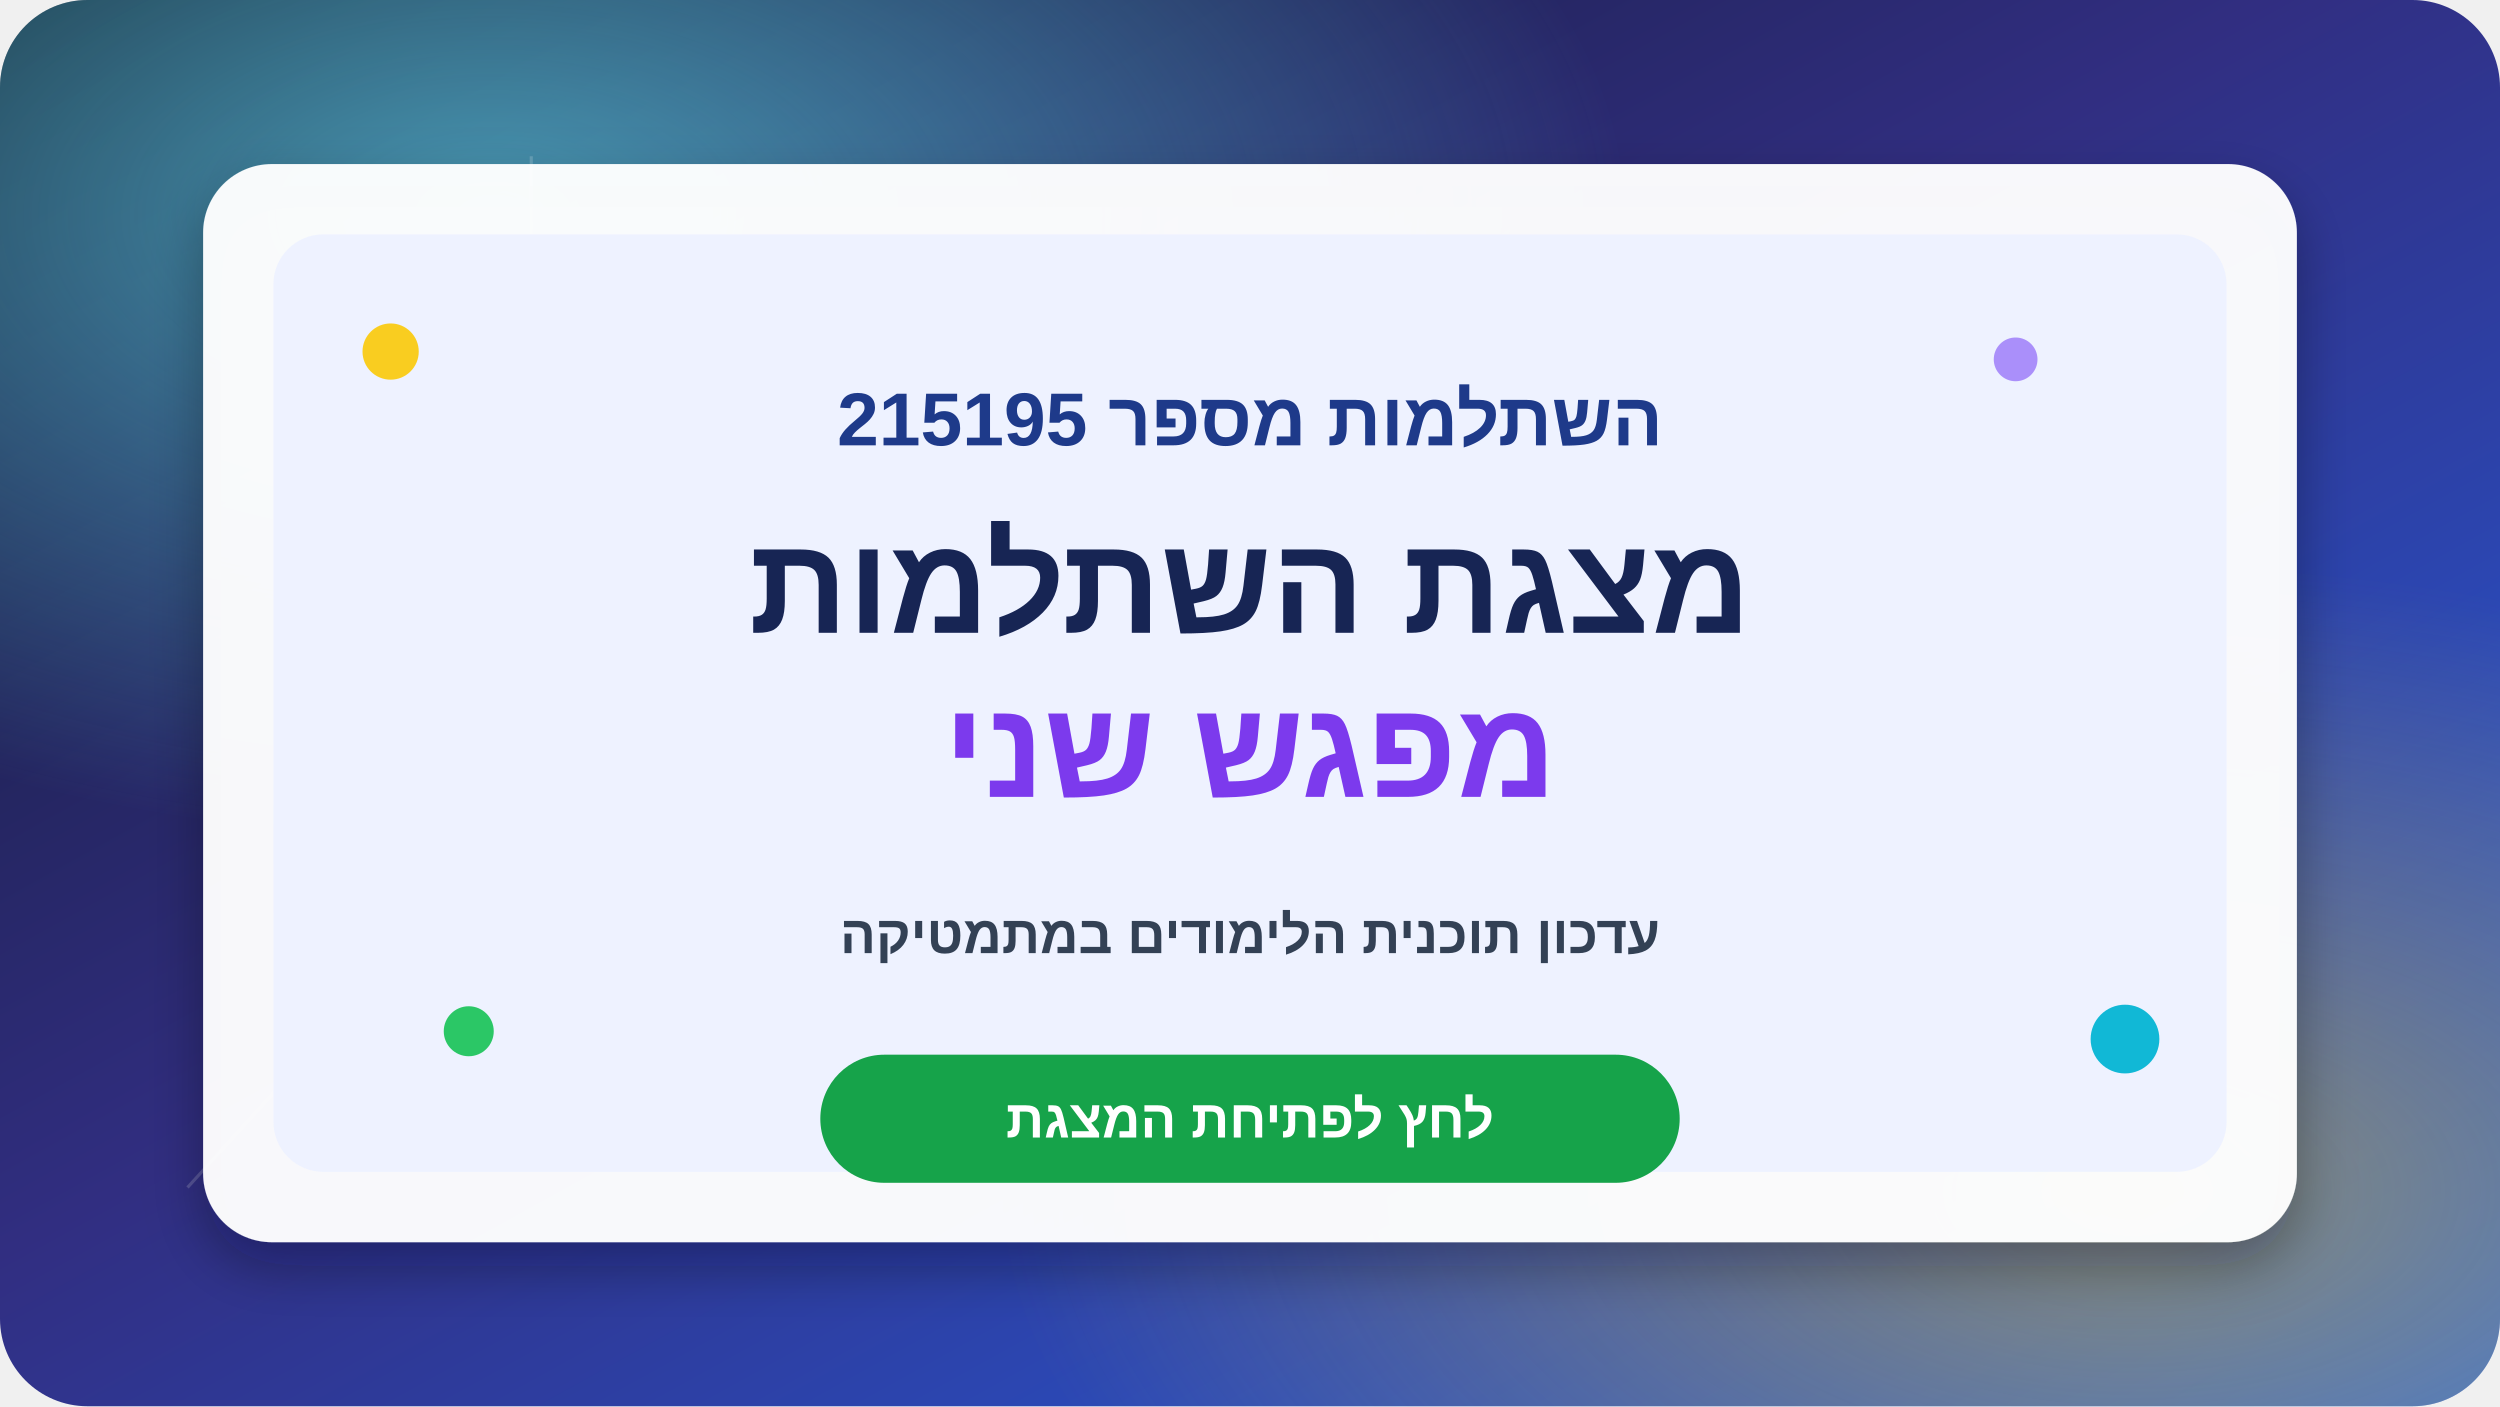
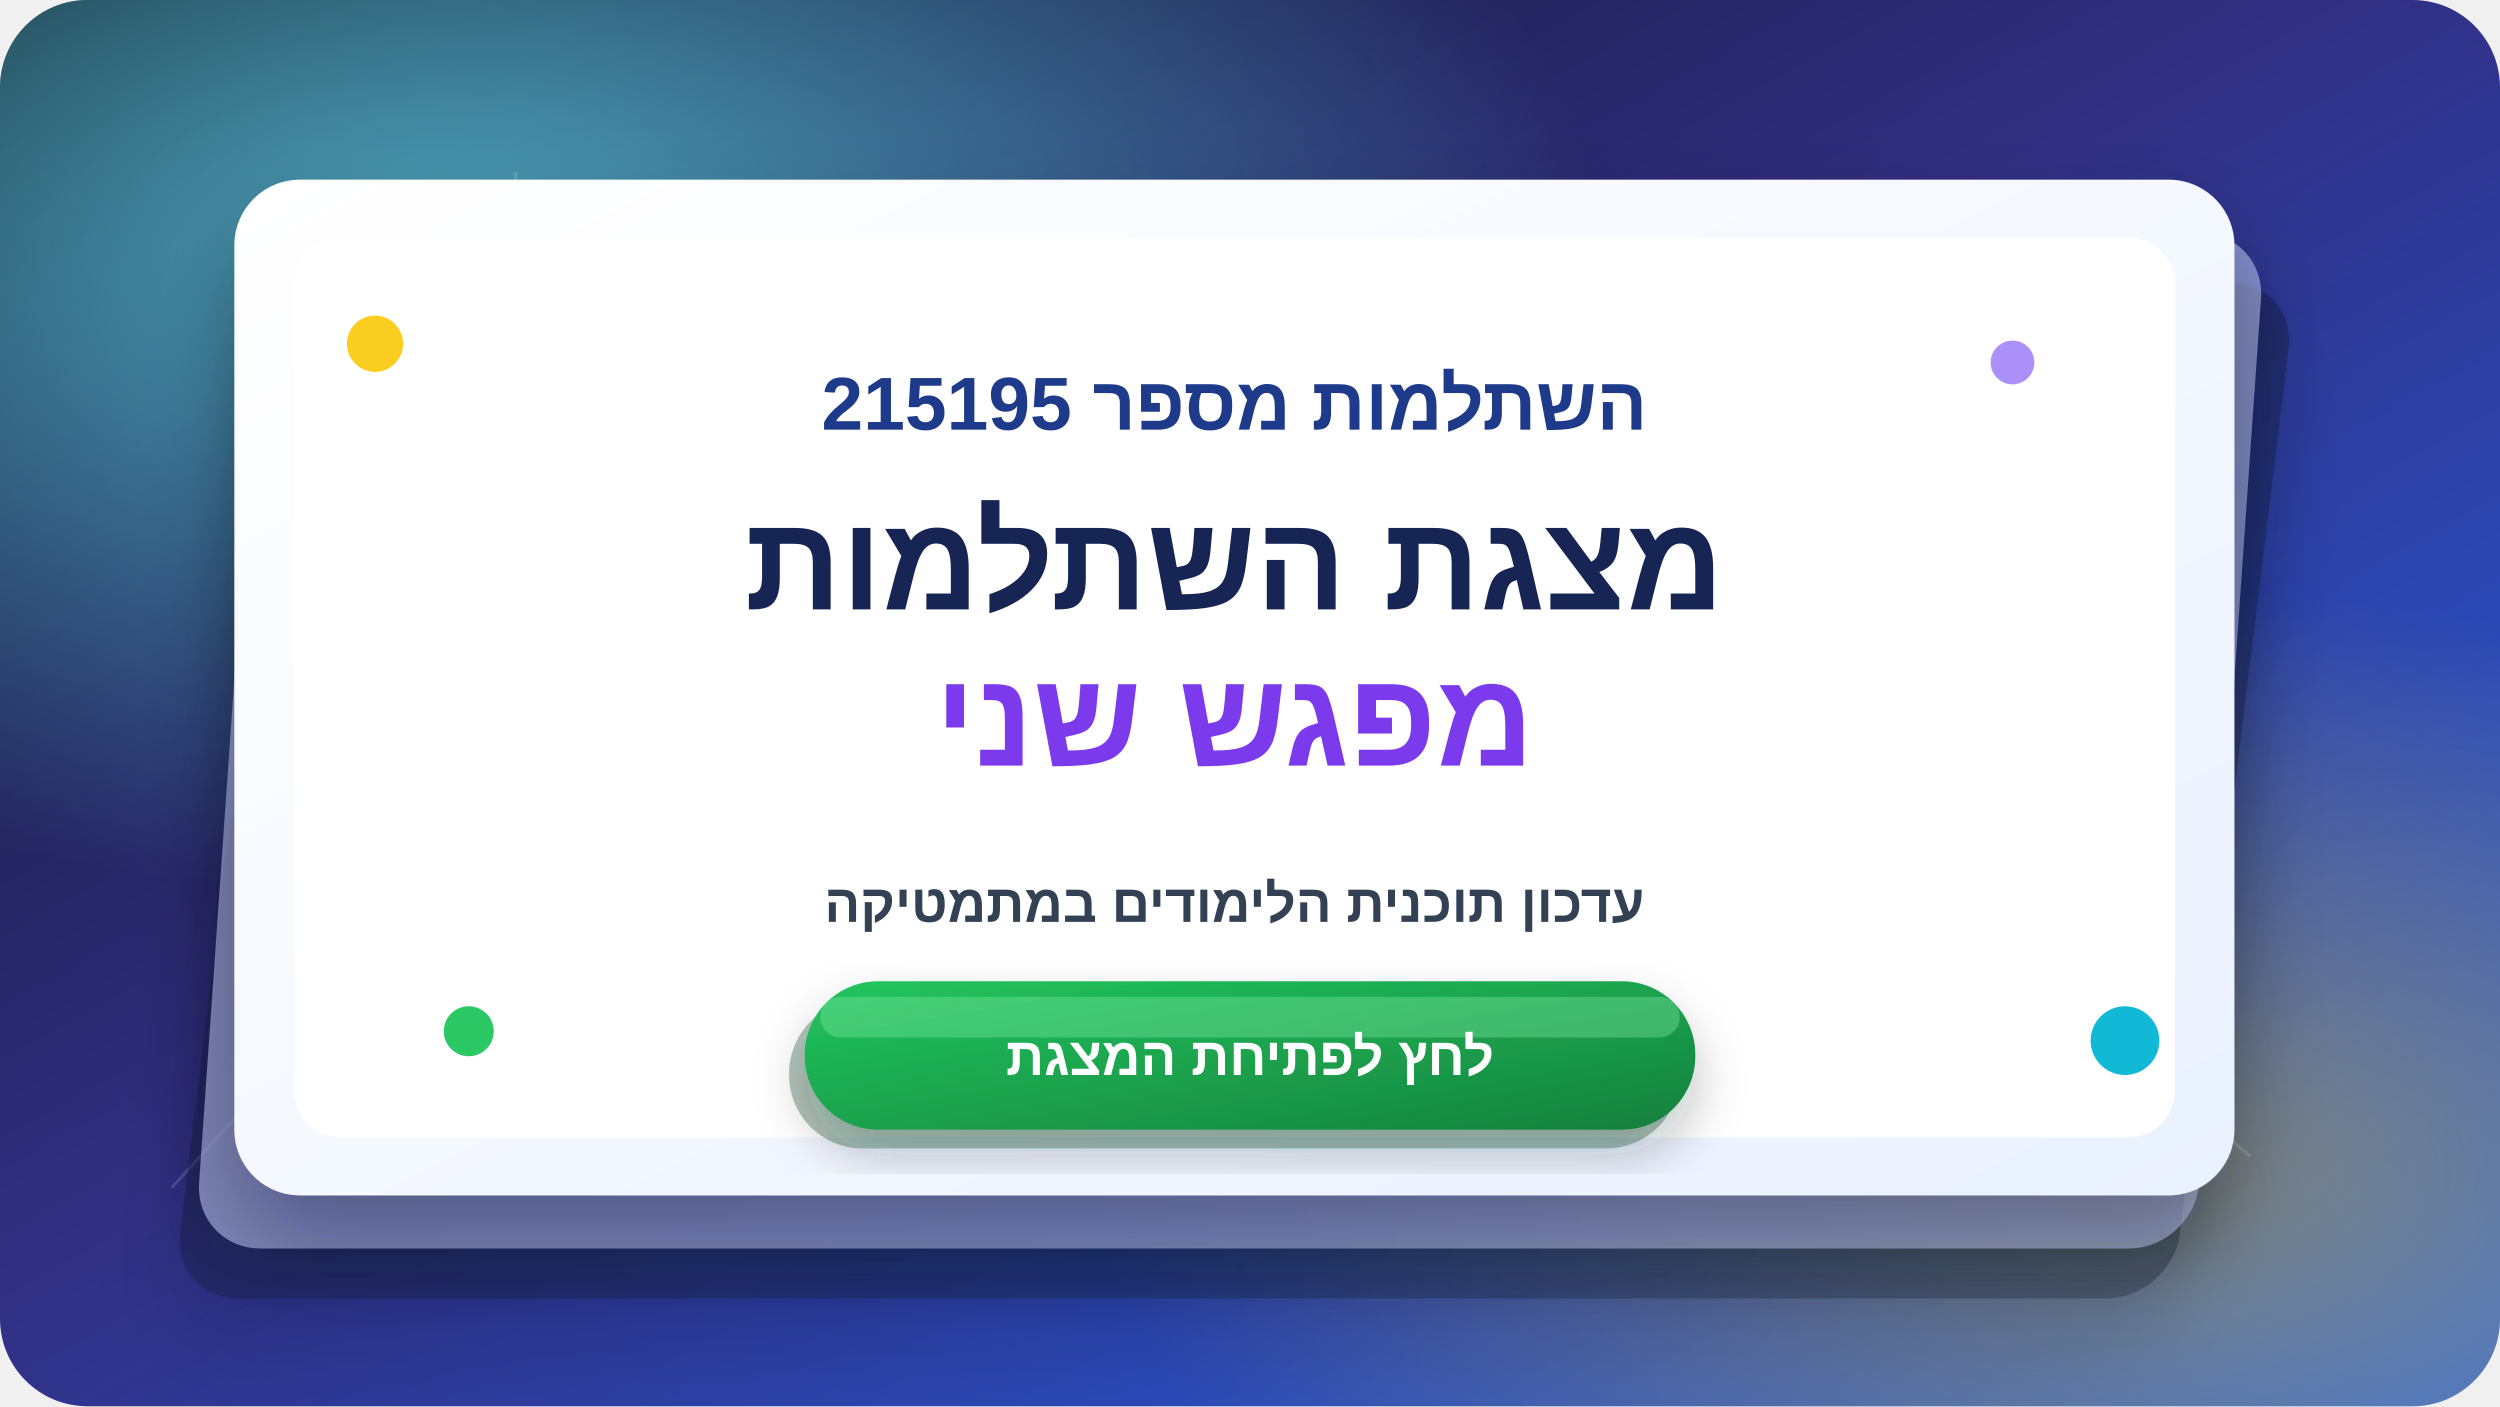
<svg xmlns="http://www.w3.org/2000/svg" width="1600" height="900" viewBox="0 0 1600 900" role="img" aria-labelledby="title desc">
  <defs>
    <linearGradient id="bg" x1="0" y1="0" x2="1" y2="1">
-       <stop offset="0" stop-color="#0f172a" />
+       <stop offset="0" stop-color="#0b1120" />
      <stop offset="0.45" stop-color="#312e81" />
      <stop offset="1" stop-color="#2563eb" />
    </linearGradient>
-     <radialGradient id="g1" cx="20%" cy="15%" r="45%">
-       <stop offset="0" stop-color="#67e8f9" stop-opacity="0.6" />
+     <linearGradient id="card" x1="0" y1="0" x2="1" y2="1">
+       <stop offset="0" stop-color="#ffffff" />
+       <stop offset="1" stop-color="#eaf1ff" />
+     </linearGradient>
+     <linearGradient id="btn" x1="0" y1="0" x2="1" y2="1">
+       <stop offset="0" stop-color="#22c55e" />
+       <stop offset="1" stop-color="#15803d" />
+     </linearGradient>
+     <radialGradient id="glowA" cx="18%" cy="18%" r="46%">
+       <stop offset="0" stop-color="#67e8f9" stop-opacity="0.68" />
      <stop offset="1" stop-color="#67e8f9" stop-opacity="0" />
    </radialGradient>
-     <radialGradient id="g2" cx="85%" cy="85%" r="45%">
-       <stop offset="0" stop-color="#facc15" stop-opacity="0.45" />
+     <radialGradient id="glowB" cx="86%" cy="84%" r="42%">
+       <stop offset="0" stop-color="#facc15" stop-opacity="0.42" />
      <stop offset="1" stop-color="#facc15" stop-opacity="0" />
    </radialGradient>
-     <filter id="shadow" x="-20%" y="-20%" width="140%" height="140%">
-       <feDropShadow dx="0" dy="16" stdDeviation="18" flood-color="#020617" flood-opacity="0.35" />
+     <filter id="shadowBig" x="-30%" y="-30%" width="160%" height="160%">
+       <feDropShadow dx="0" dy="30" stdDeviation="30" flood-color="#020617" flood-opacity="0.35" />
+     </filter>
+     <filter id="shadowMid" x="-30%" y="-30%" width="160%" height="160%">
+       <feDropShadow dx="0" dy="16" stdDeviation="16" flood-color="#0f172a" flood-opacity="0.25" />
    </filter>
  </defs>
  <rect width="1600" height="900" rx="56" fill="url(#bg)" />
-   <rect width="1600" height="900" rx="56" fill="url(#g1)" />
-   <rect width="1600" height="900" rx="56" fill="url(#g2)" />
-   <g opacity="0.18" stroke="#ffffff" stroke-width="2" fill="none">
-     <path d="M120 760 L420 430 L670 650 L960 310 L1440 740" />
-     <circle cx="420" cy="430" r="60" />
-     <circle cx="960" cy="310" r="78" />
-     <path d="M230 210 H450 M340 100 V320" />
+   <rect width="1600" height="900" rx="56" fill="url(#glowA)" />
+   <rect width="1600" height="900" rx="56" fill="url(#glowB)" />
+   <g opacity="0.16" stroke="#ffffff" stroke-width="2" fill="none">
+     <path d="M110 760 L410 430 L680 660 L960 320 L1440 740" />
+     <circle cx="410" cy="430" r="60" />
+     <circle cx="960" cy="320" r="78" />
+     <path d="M220 220 H440 M330 110 V330" />
    <path d="M1180 170 h240 v240 h-240z" />
  </g>
-   <g filter="url(#shadow)">
-     <rect x="130" y="105" width="1340" height="690" rx="44" fill="#ffffff" opacity="0.96" />
-     <rect x="175" y="150" width="1250" height="600" rx="32" fill="#eef2ff" />
+   <g transform="translate(54,66) skewX(-7)" opacity="0.38" filter="url(#shadowBig)">
+     <rect x="150" y="115" width="1280" height="650" rx="42" fill="#0f172a" />
+   </g>
+   <g transform="translate(28,34) skewX(-4)" opacity="0.56" filter="url(#shadowMid)">
+     <rect x="150" y="115" width="1280" height="650" rx="42" fill="#c7d2fe" />
+   </g>
+   <g filter="url(#shadowBig)">
+     <rect x="150" y="115" width="1280" height="650" rx="42" fill="url(#card)" />
+     <rect x="188" y="152" width="1204" height="576" rx="30" fill="#ffffff" />
  </g>
  <g font-family="Arial, Assistant, Heebo, sans-serif" text-anchor="middle" direction="rtl">
-     <text x="800" y="285" font-size="48" font-weight="900" fill="#1e3a8a">השתלמות מספר 215195</text>
-     <text x="800" y="405" font-size="88" font-weight="900" fill="#172554">מצגת השתלמות</text>
-     <text x="800" y="510" font-size="88" font-weight="900" fill="#7c3aed">מפגש שני</text>
-     <text x="800" y="610" font-size="34" font-weight="800" fill="#334155">עדכון תוכנית הלימודים במתמטיקה</text>
+     <text x="790" y="275" font-size="48" font-weight="900" fill="#1e3a8a">השתלמות מספר 215195</text>
+     <text x="790" y="390" font-size="86" font-weight="900" fill="#172554">מצגת השתלמות</text>
+     <text x="790" y="490" font-size="86" font-weight="900" fill="#7c3aed">מפגש שני</text>
+     <text x="790" y="590" font-size="34" font-weight="800" fill="#334155">עדכון תוכנית הלימודים במתמטיקה</text>
  </g>
-   <g font-family="Arial, Assistant, Heebo, sans-serif" text-anchor="middle">
-     <rect x="525" y="675" width="550" height="82" rx="41" fill="#16a34a" />
-     <text x="800" y="728" font-size="34" font-weight="900" fill="#ffffff">לחץ לפתיחת המצגת</text>
+   <g transform="translate(0,0)">
+     <rect x="505" y="640" width="570" height="95" rx="47" fill="#14532d" opacity="0.33" />
+     <rect x="515" y="628" width="570" height="95" rx="47" fill="url(#btn)" filter="url(#shadowMid)" />
+     <rect x="525" y="638" width="550" height="26" rx="13" fill="#86efac" opacity="0.35" />
+     <text x="800" y="688" font-family="Arial, Assistant, Heebo, sans-serif" font-size="34" font-weight="900" fill="#ffffff" text-anchor="middle">לחץ לפתיחת המצגת</text>
  </g>
-   <circle cx="250" cy="225" r="18" fill="#facc15" opacity="0.95" />
-   <circle cx="1360" cy="665" r="22" fill="#06b6d4" opacity="0.95" />
-   <circle cx="1290" cy="230" r="14" fill="#a78bfa" opacity="0.95" />
-   <circle cx="300" cy="660" r="16" fill="#22c55e" opacity="0.95" />
+   <g opacity="0.95">
+     <circle cx="240" cy="220" r="18" fill="#facc15" />
+     <circle cx="1360" cy="666" r="22" fill="#06b6d4" />
+     <circle cx="1288" cy="232" r="14" fill="#a78bfa" />
+     <circle cx="300" cy="660" r="16" fill="#22c55e" />
+   </g>
</svg>
